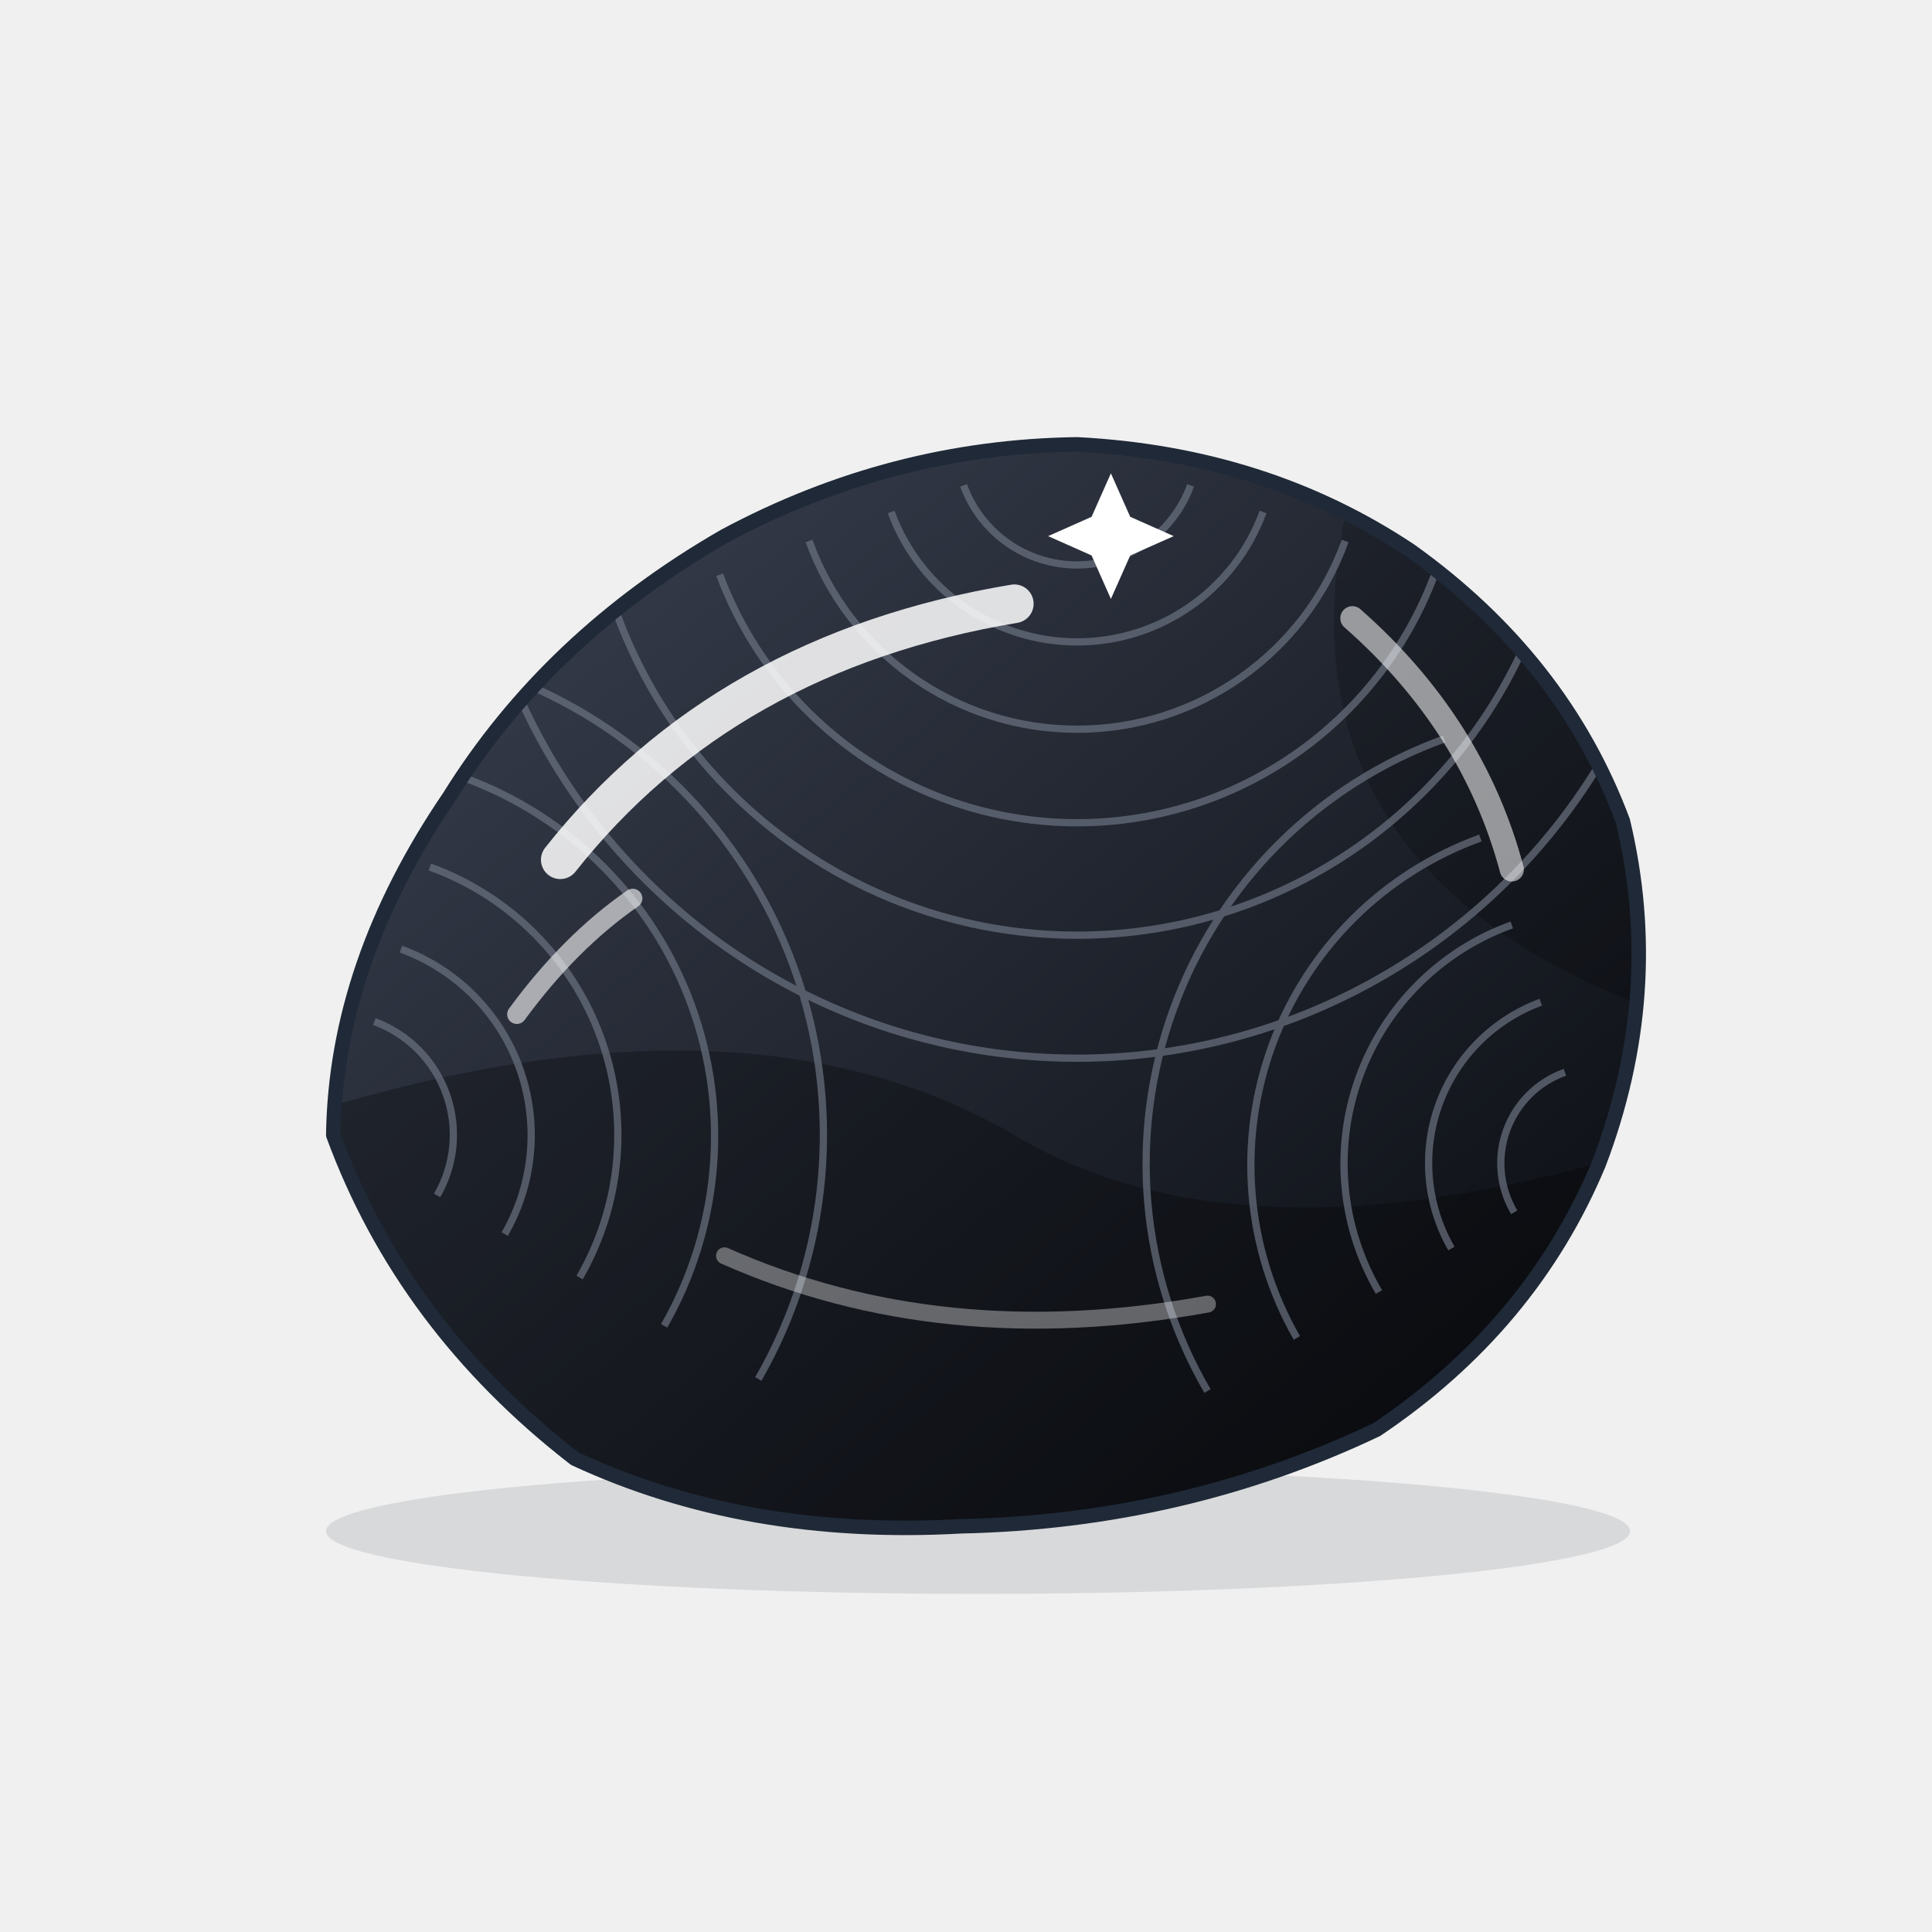
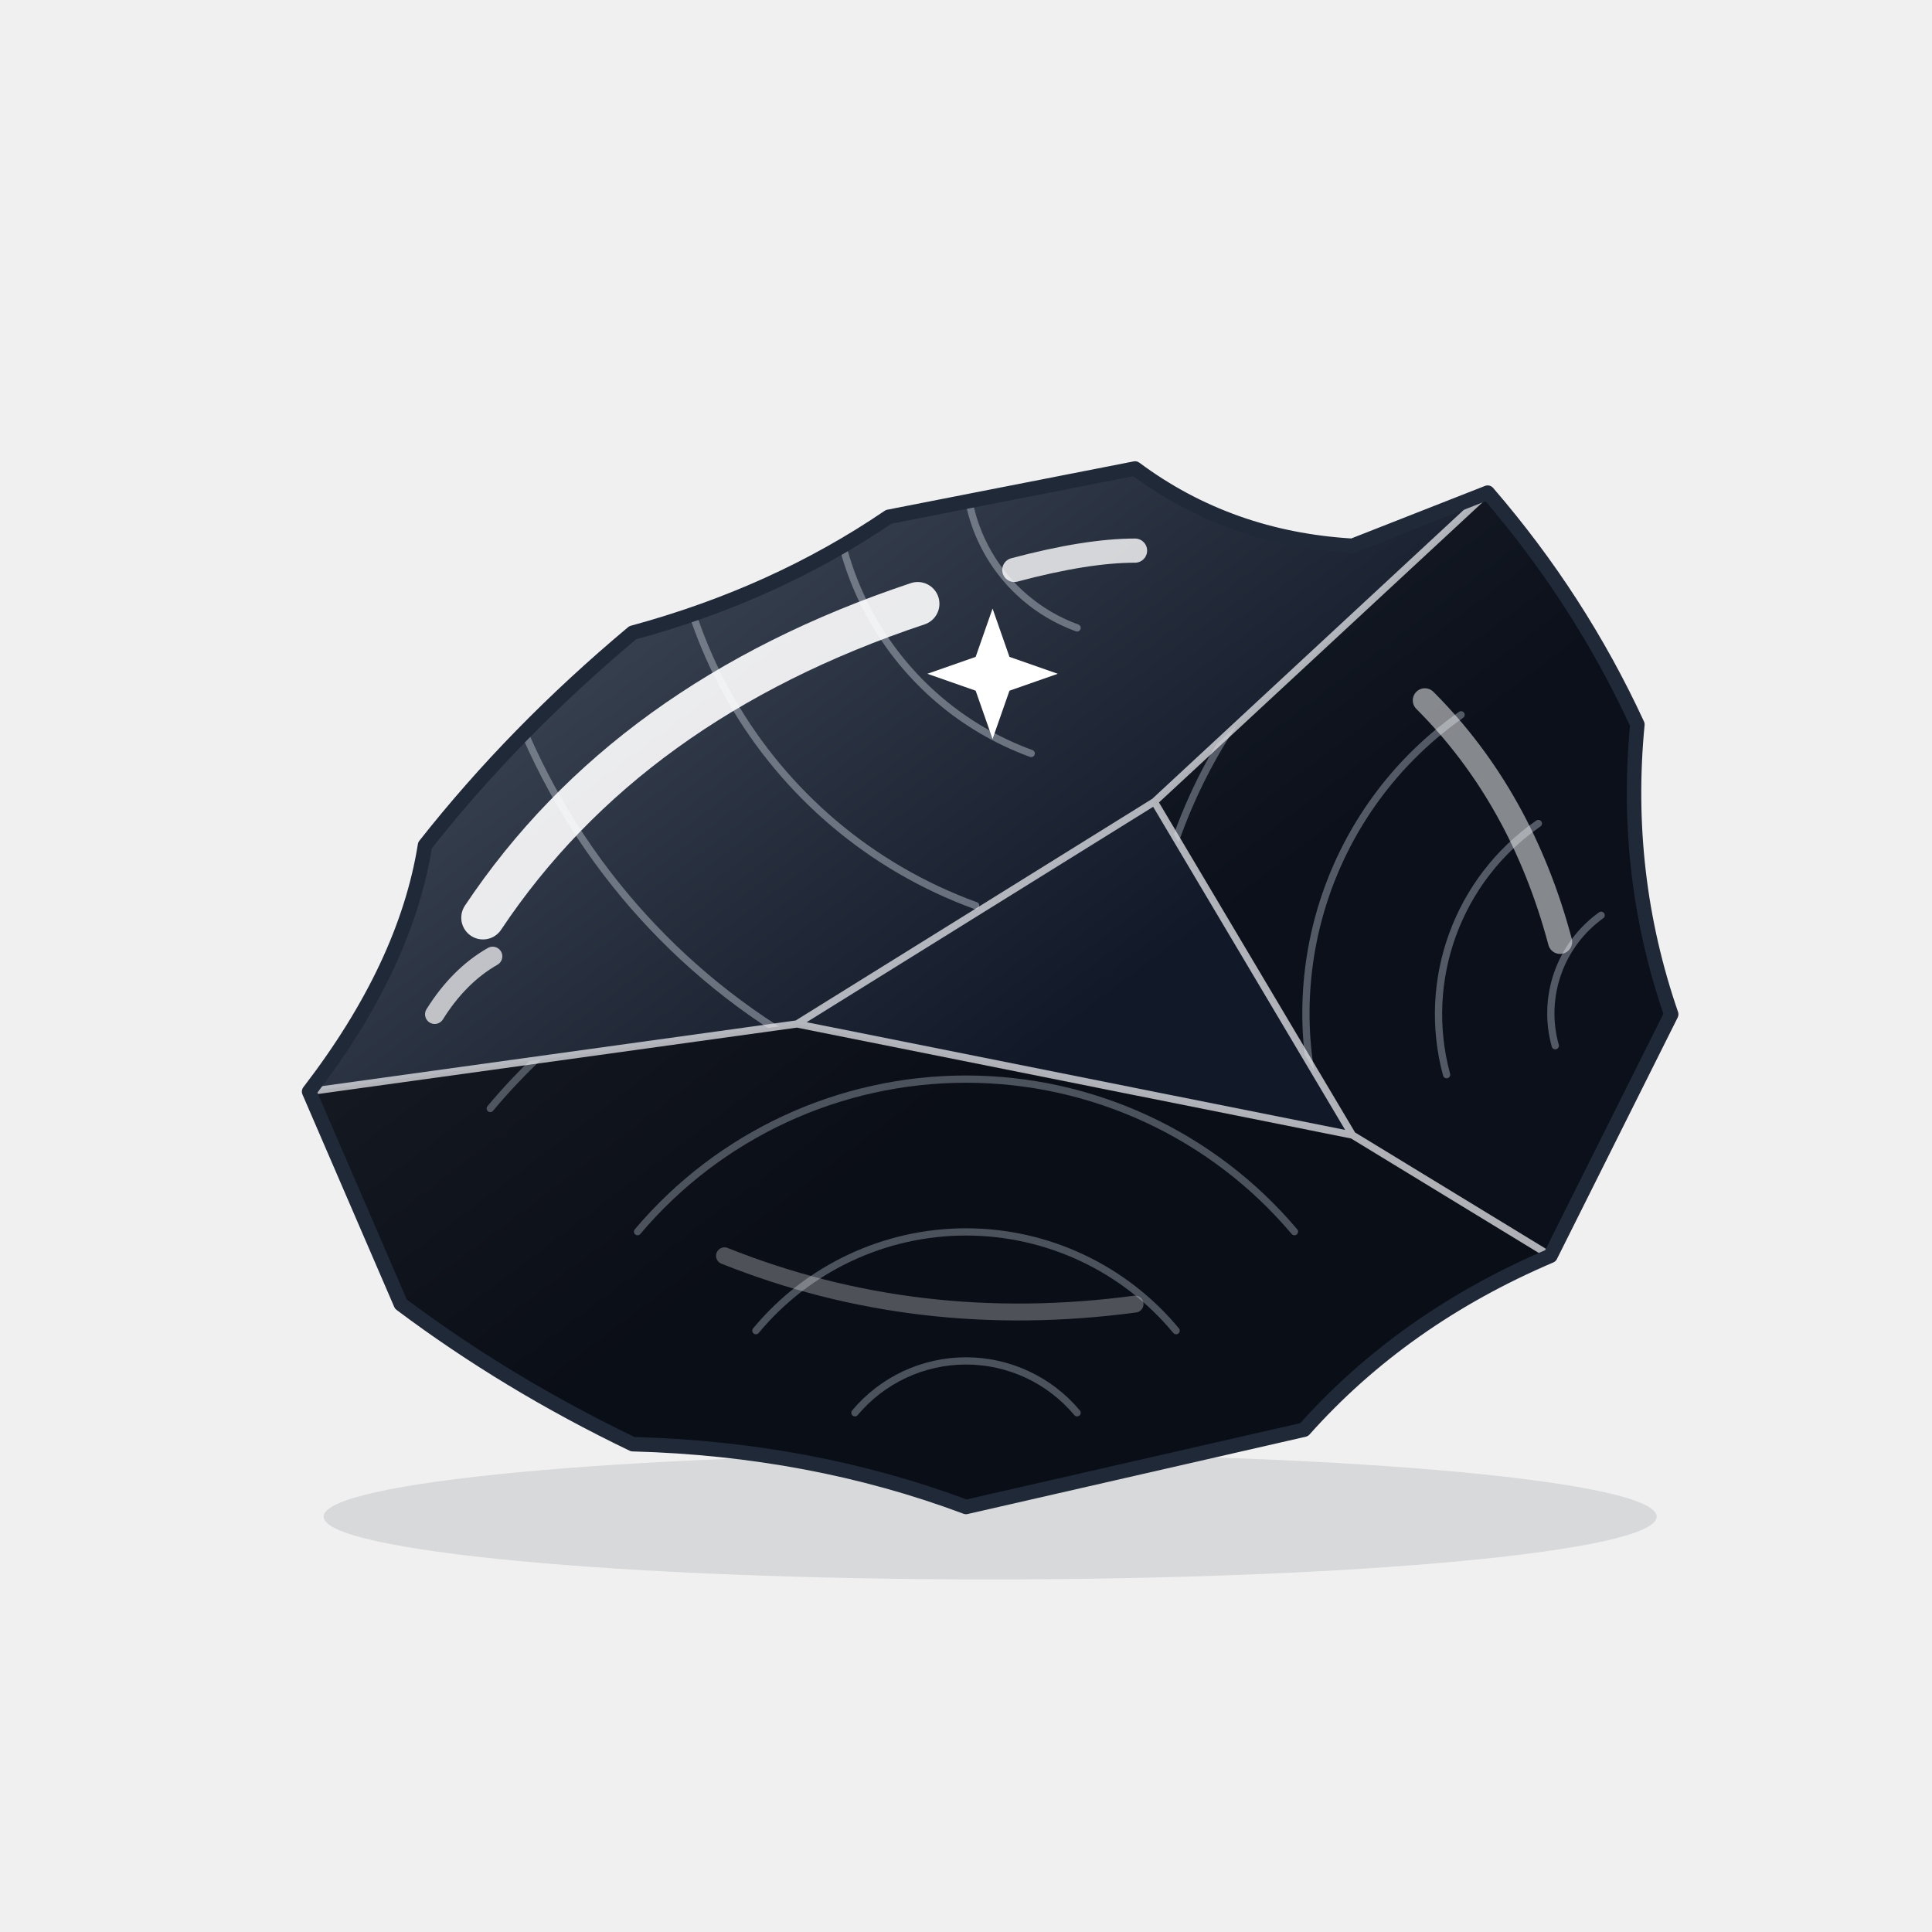
<svg xmlns="http://www.w3.org/2000/svg" viewBox="0 0 800 800">
  <defs>
    <linearGradient id="obsidian-glass" x1="0" y1="0" x2="1" y2="1">
-       <stop offset="0" stop-color="#3b4252" />
-       <stop offset="1" stop-color="#07090d" />
+       <stop offset="0" stop-color="#4b5563" />
+       <stop offset="0.55" stop-color="#111827" />
    </linearGradient>
    <clipPath id="obsidian-clip">
-       <path d="M138 470Q139 399 186 330Q227 264 300 222Q369 185 446 184Q524 188 584 228Q647 273 672 340Q689 411 662 482Q634 549 570 592Q490 630 398 632Q309 637 238 604Q167 549 138 470Z" />
+       <path d="M128 452Q168 400 176 350Q213 303 262 262Q321 246 368 214Q419 204 470 194Q509 223 560 226Q588 215 616 204Q654 248 678 300Q672 362 692 420Q667 470 642 520Q581 546 540 592Q470 608 400 624Q336 600 262 598Q210 573 166 540Q147 496 128 452Z" />
+     </clipPath>
+     <clipPath id="obsidian-a">
+       <path d="M128 452L330 424L478 332L616 204L700 100L60 100L60 452Z" />
+     </clipPath>
+     <clipPath id="obsidian-b">
+       <path d="M478 332L616 204L760 200L760 560L642 520L560 470Z" />
+     </clipPath>
+     <clipPath id="obsidian-c">
+       <path d="M128 452L330 424L560 470L642 520L760 560L760 760L40 760L40 452Z" />
    </clipPath>
  </defs>
-   <ellipse cx="405" cy="634" rx="270" ry="26" fill="#1f2937" opacity="0.12" />
+   <ellipse cx="410" cy="628" rx="276" ry="26" fill="#1f2937" opacity="0.12" />
  <g clip-path="url(#obsidian-clip)">
-     <path d="M138 470Q139 399 186 330Q227 264 300 222Q369 185 446 184Q524 188 584 228Q647 273 672 340Q689 411 662 482Q634 549 570 592Q490 630 398 632Q309 637 238 604Q167 549 138 470Z" fill="url(#obsidian-glass)" />
-     <path d="M100 470Q300 400 420 470Q520 530 700 470L760 760L60 760Z" fill="#000000" opacity="0.28" />
-     <path d="M560 200Q520 360 690 420L760 160Z" fill="#000000" opacity="0.2" />
-     <path d="M493 201A50 50 0 0 1 399 201M523 212A82 82 0 0 1 369 212M557 224A118 118 0 0 1 335 224M594 238A158 158 0 0 1 298 238M637 253A203 203 0 0 1 255 253M684 271A253 253 0 0 1 208 271M155 423A50 50 0 0 1 181 495M166 393A82 82 0 0 1 209 511M178 359A118 118 0 0 1 240 529M192 322A158 158 0 0 1 275 549M207 279A203 203 0 0 1 314 571M627 502A40 40 0 0 1 648 444M601 517A71 71 0 0 1 638 415M571 535A105 105 0 0 1 626 383M537 554A144 144 0 0 1 613 347M500 576A187 187 0 0 1 598 306" fill="none" stroke="#6b7280" stroke-width="3" opacity="0.7" />
+     <path d="M128 452Q168 400 176 350Q213 303 262 262Q321 246 368 214Q419 204 470 194Q509 223 560 226Q588 215 616 204Q654 248 678 300Q672 362 692 420Q667 470 642 520Q581 546 540 592Q470 608 400 624Q336 600 262 598Q210 573 166 540Q147 496 128 452Z" fill="url(#obsidian-glass)" />
+     <path d="M478 332L616 204L760 200L760 560L642 520L560 470Z" fill="#05070b" opacity="0.45" />
+     <path d="M128 452L330 424L560 470L642 520L760 560L760 760L40 760L40 452Z" fill="#05070b" opacity="0.6" />
+     <g fill="none" stroke="#9ca3af" stroke-width="3" stroke-linecap="round">
+       <path clip-path="url(#obsidian-a)" d="M446 260A70 70 0 0 1 401 182M427 312A125 125 0 0 1 347 172M404 375A193 193 0 0 1 280 160M376 453A275 275 0 0 1 199 146" opacity="0.6" />
+       <path clip-path="url(#obsidian-b)" d="M644 433A50 50 0 0 1 663 379M599 445A96 96 0 0 1 637 341M546 459A151 151 0 0 1 605 296M482 476A217 217 0 0 1 567 242" opacity="0.5" />
+       <path clip-path="url(#obsidian-c)" d="M354 585A60 60 0 0 1 446 585M313 551A113 113 0 0 1 487 551M264 510A178 178 0 0 1 536 510M203 459A257 257 0 0 1 597 459" opacity="0.45" />
+     </g>
    <g fill="none" stroke="#ffffff" stroke-linecap="round">
-       <path d="M232 356Q300 270 420 250" stroke-width="16" opacity="0.85" />
-       <path d="M214 420Q236 390 262 372" stroke-width="8" opacity="0.6" />
-       <path d="M560 256Q610 300 626 360" stroke-width="10" opacity="0.55" />
-       <path d="M300 520Q390 560 500 540" stroke-width="7" opacity="0.35" />
+       <path d="M200 380Q260 290 380 250" stroke-width="18" opacity="0.9" />
+       <path d="M420 236Q450 228 470 228" stroke-width="10" opacity="0.8" />
+       <path d="M180 420Q190 404 204 396" stroke-width="8" opacity="0.7" />
+       <path d="M590 290Q630 330 646 390" stroke-width="10" opacity="0.5" />
+       <path d="M300 520Q380 552 470 540" stroke-width="7" opacity="0.28" />
    </g>
-     <path d="M452 214l8 -18 8 18 18 8 -18 8 -8 18 -8 -18 -18 -8Z" fill="#ffffff" />
+     <path d="M128 452L330 424L478 332L616 204M478 332L560 470L642 520M330 424L560 470" fill="none" stroke="#e5e7eb" stroke-width="3" stroke-linecap="round" stroke-linejoin="round" opacity="0.75" />
+     <path d="M404 272l7 -20 7 20 20 7 -20 7 -7 20 -7 -20 -20 -7Z" fill="#ffffff" />
  </g>
-   <path d="M138 470Q139 399 186 330Q227 264 300 222Q369 185 446 184Q524 188 584 228Q647 273 672 340Q689 411 662 482Q634 549 570 592Q490 630 398 632Q309 637 238 604Q167 549 138 470Z" fill="none" stroke="#1f2937" stroke-width="6" stroke-linejoin="round" />
+   <path d="M128 452Q168 400 176 350Q213 303 262 262Q321 246 368 214Q419 204 470 194Q509 223 560 226Q588 215 616 204Q654 248 678 300Q672 362 692 420Q667 470 642 520Q581 546 540 592Q470 608 400 624Q336 600 262 598Q210 573 166 540Q147 496 128 452Z" fill="none" stroke="#1f2937" stroke-width="6" stroke-linejoin="round" />
</svg>
